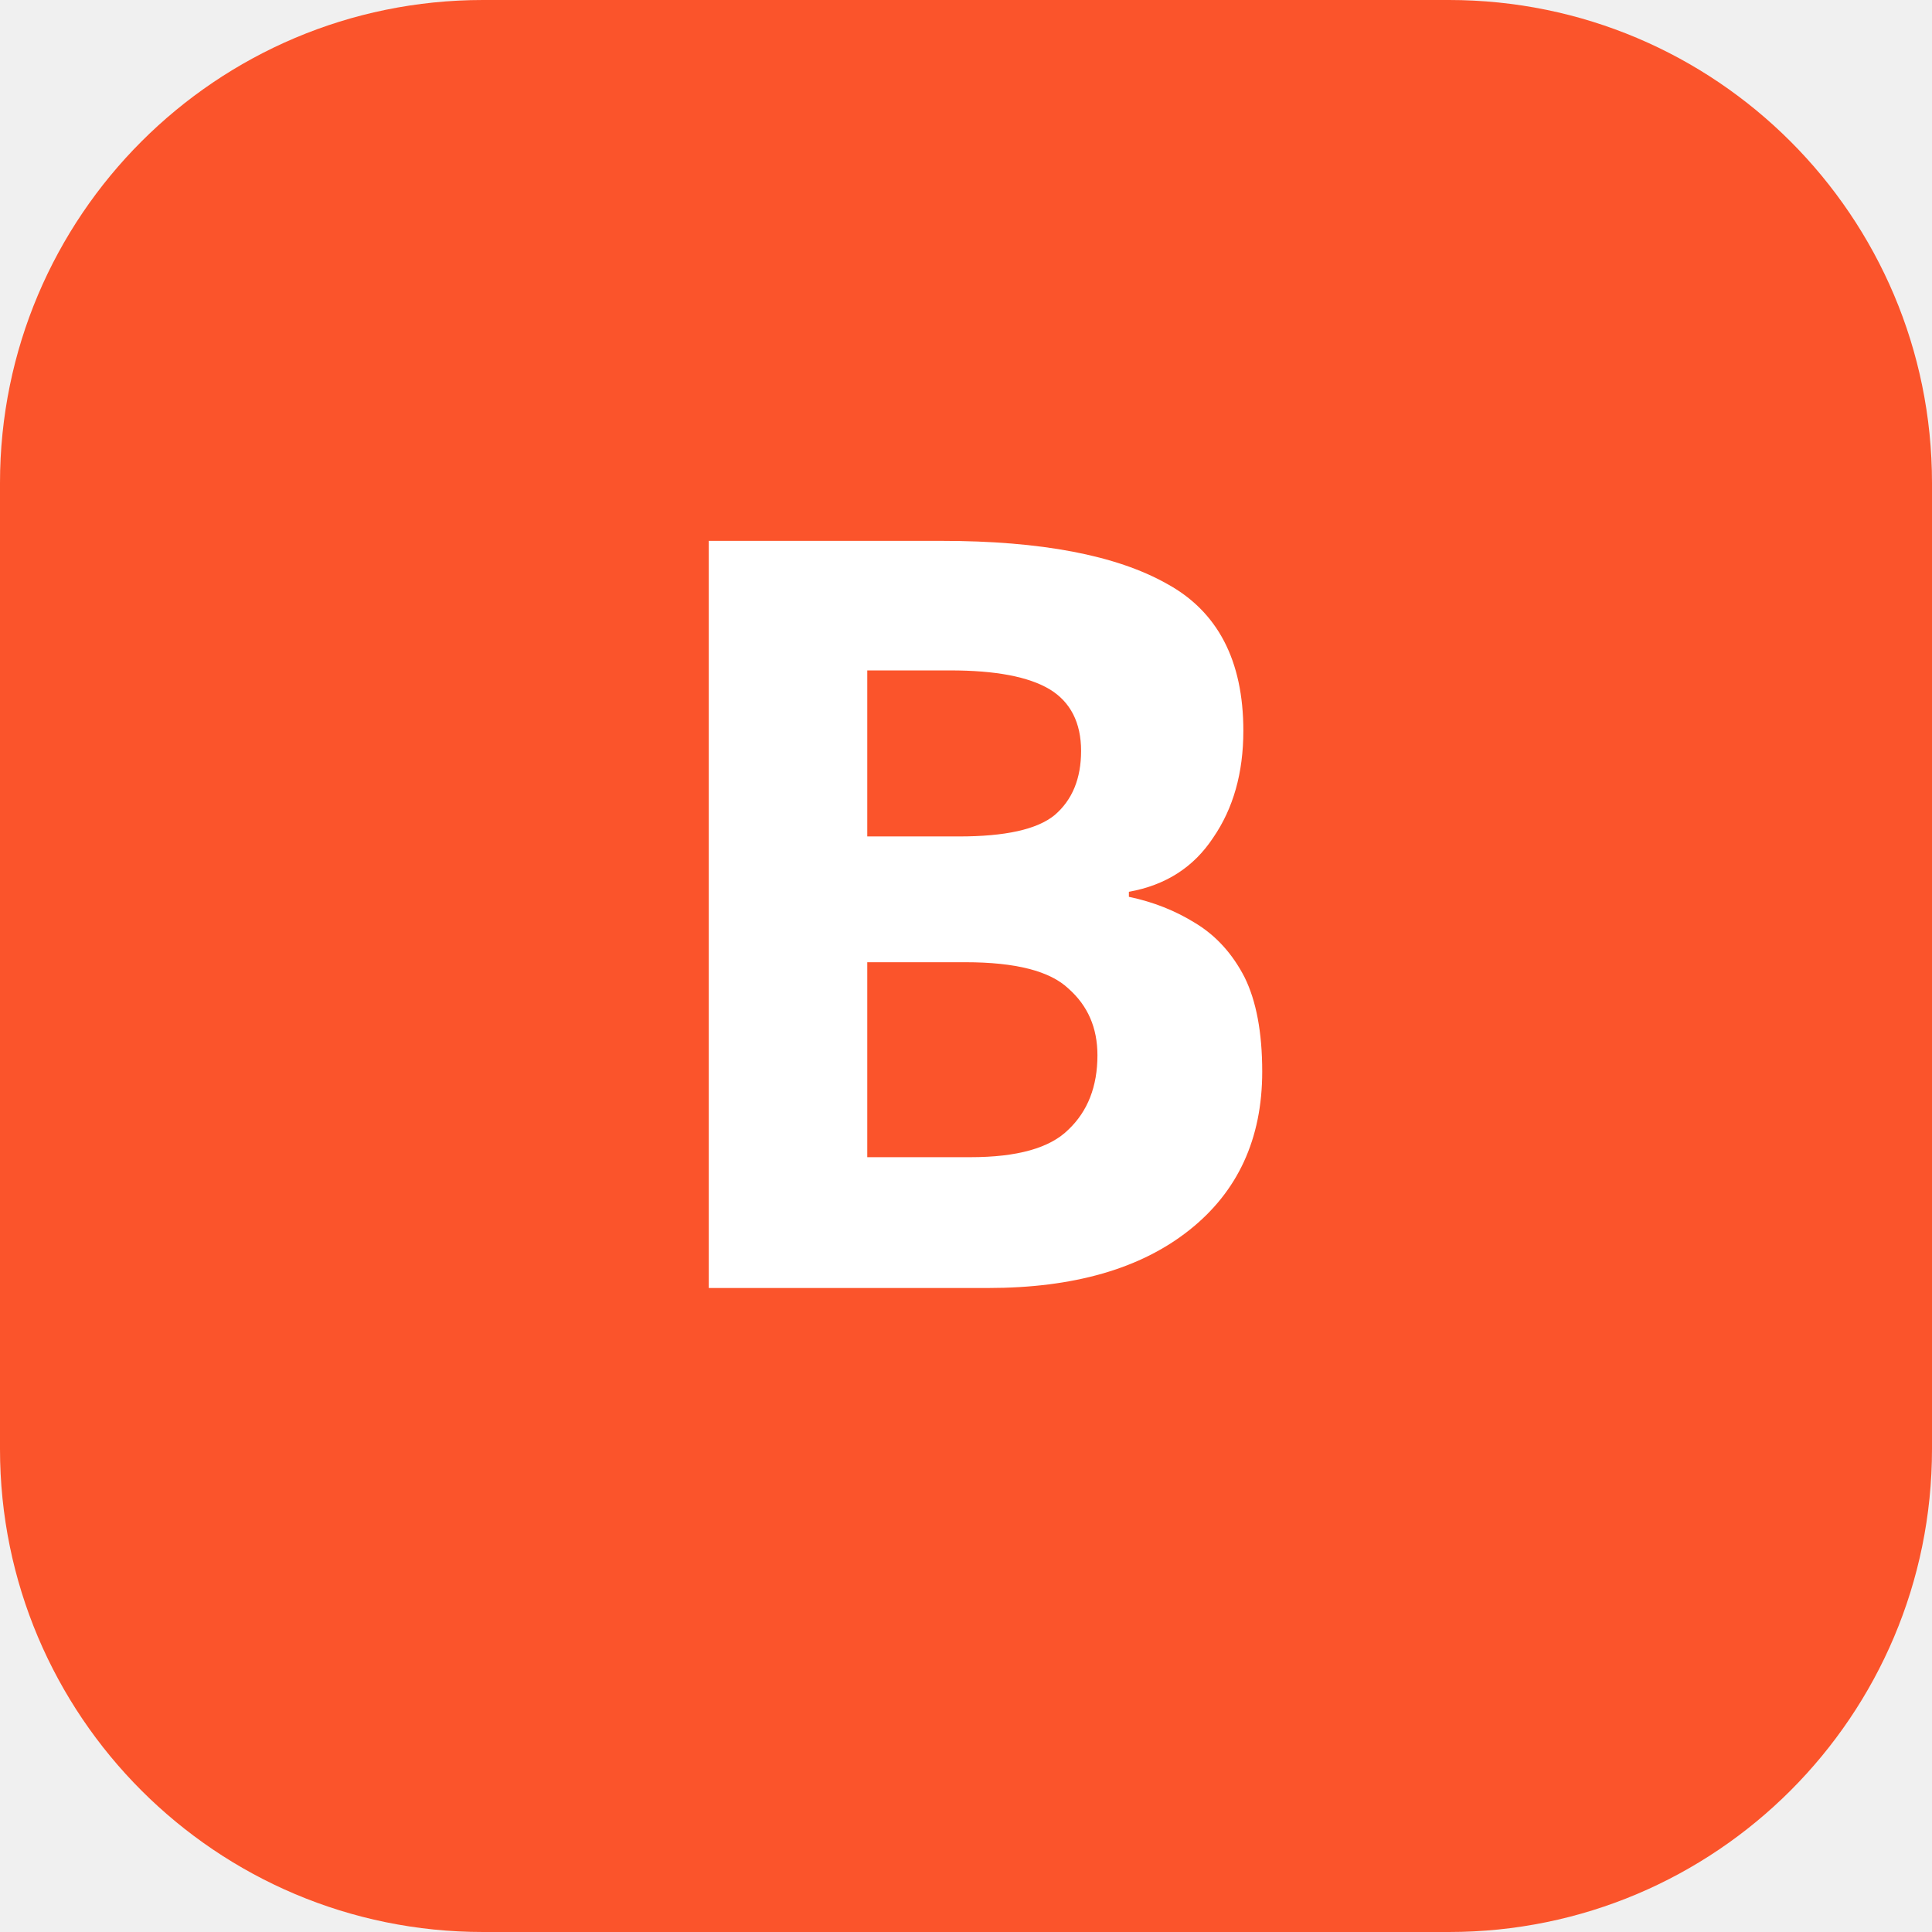
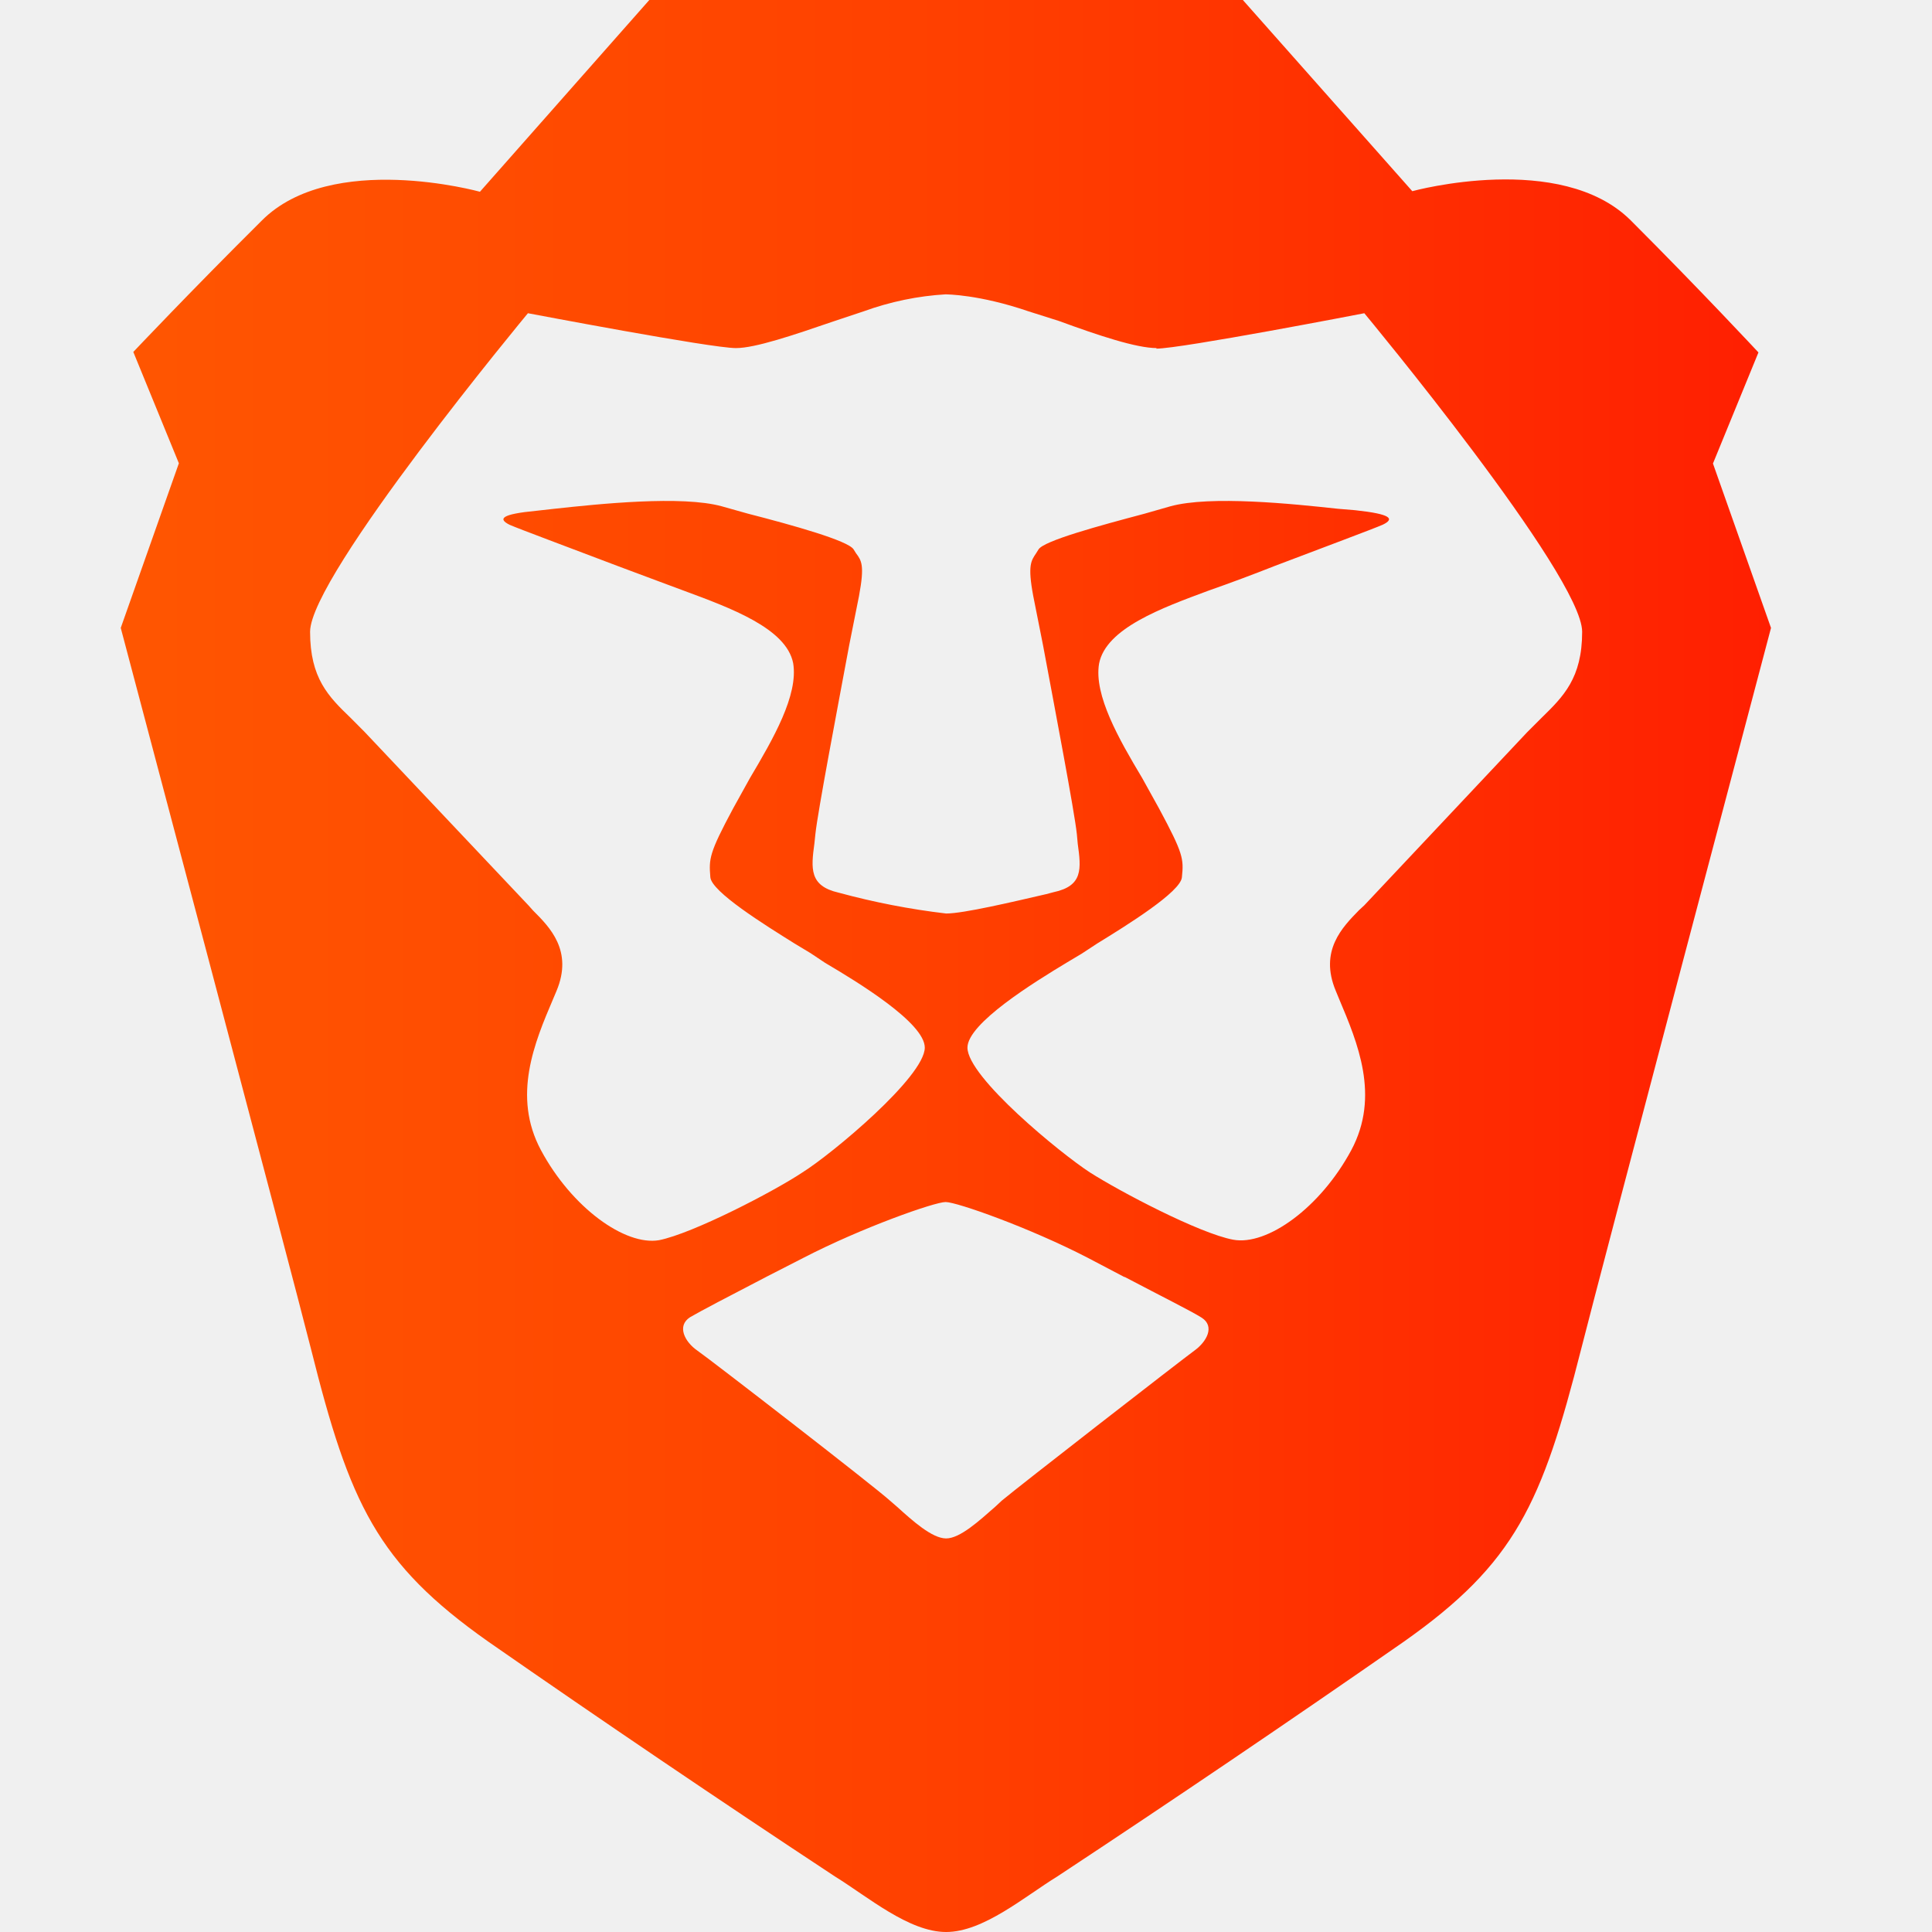
- <svg xmlns="http://www.w3.org/2000/svg" viewBox="0 0 24 24" fill="none">
-   <rect width="24" height="24" rx="6" fill="#FB542B" />
-   <text x="12" y="16" text-anchor="middle" font-family="system-ui" font-weight="700" font-size="13" fill="#fff">B</text>
+ <svg xmlns="http://www.w3.org/2000/svg" height="1em" style="flex:none;line-height:1" viewBox="0 0 24 24" width="1em">
+   <path d="M17.544 2.375c.017-.005 1.844-.5 2.712.361.872.872 1.588 1.642 1.588 1.642l-.565 1.38v-.003.006-.003L22 7.8c-.014.05-2.112 7.983-2.357 8.954-.488 1.924-.819 2.663-2.202 3.638a212.634 212.634 0 01-4.305 2.917c-.41.252-.92.691-1.383.691-.463 0-.974-.439-1.383-.691a213.099 213.099 0 01-4.306-2.917c-1.383-.975-1.72-1.714-2.2-3.632-.246-.977-2.35-8.904-2.364-8.96l.722-2.045-.566-1.383s.722-.764 1.594-1.63c.866-.872 2.712-.36 2.712-.36L8.066 0h7.373l2.105 2.375zm-5.797 12.557c-.138 0-1.04.318-1.762.691l-.457.234c-.487.253-.823.428-.956.506-.168.108-.066.306.09.414.15.103 2.195 1.684 2.394 1.865l.09.078c.186.168.432.391.607.391.174 0 .415-.223.607-.391l.084-.078c.2-.169 2.244-1.756 2.394-1.865.15-.108.258-.3.09-.408-.133-.084-.475-.253-.956-.506h-.006l-.457-.24c-.722-.373-1.623-.691-1.762-.691zm.006-11.276c-.35.02-.694.092-1.023.211l-.378.126c-.493.169-.969.331-1.21.331-.312 0-2.554-.428-2.584-.433 0 0-2.706 3.26-2.706 3.957 0 .577.228.805.504 1.07l.174.175 2.033 2.152.06.067c.204.204.5.498.29.998l-.043.102c-.228.535-.511 1.203-.15 1.876.384.716 1.046 1.19 1.467 1.118.42-.084 1.419-.601 1.78-.841.367-.229 1.52-1.19 1.521-1.551 0-.307-.829-.812-1.238-1.053l-.18-.12-.199-.12c-.367-.229-1.035-.644-1.047-.825-.018-.228-.017-.294.283-.853l.21-.379c.289-.487.602-1.029.536-1.426-.085-.433-.777-.685-1.36-.901l-.21-.078-.613-.229c-.583-.222-1.232-.463-1.34-.511-.145-.073-.11-.132.335-.174l.223-.025c.553-.06 1.582-.168 2.08-.03l.32.09c.564.145 1.25.337 1.316.445l.03.048c.067.09.109.145.037.53l-.121.607c-.15.806-.391 2.069-.421 2.351l-.012.115c-.042.312-.066.529.301.613.438.119.884.206 1.335.259.216 0 .824-.144 1.24-.24l.095-.025c.367-.078.343-.289.3-.602l-.011-.12c-.03-.282-.27-1.54-.42-2.345l-.122-.614c-.072-.384-.024-.439.036-.529l.03-.048c.067-.108.753-.294 1.318-.444l.318-.091c.5-.138 1.528-.03 2.081.03l.216.018c.451.048.493.108.343.18-.11.049-.758.29-1.341.512-.273.108-.547.21-.823.307-.583.216-1.275.468-1.36.907-.066.391.247.939.535 1.42l.21.379c.301.56.308.625.284.854-.012.18-.68.595-1.053.824l-.192.126-.181.108c-.41.247-1.238.758-1.238 1.059 0 .367 1.16 1.316 1.521 1.55.367.235 1.36.758 1.78.836.421.078 1.082-.396 1.467-1.112.36-.673.078-1.335-.15-1.876l-.042-.102c-.21-.5.084-.794.289-1.004l.065-.06 2.02-2.147.181-.181c.271-.265.505-.493.505-1.07 0-.698-2.706-3.957-2.706-3.957-.03.006-2.275.44-2.586.44l.007-.007c-.252 0-.722-.156-1.215-.337l-.379-.12c-.612-.21-1.02-.21-1.022-.21z" fill="url(#braveGradient)" />
+   <defs>
+     <linearGradient gradientUnits="userSpaceOnUse" id="braveGradient" x1="1.506" x2="22" y1="24.174" y2="24.174">
+       <stop stop-color="#FF5601" />
+       <stop offset=".5" stop-color="#FF4000" />
+       <stop offset="1" stop-color="#FF1F01" />
+     </linearGradient>
+   </defs>
</svg>
